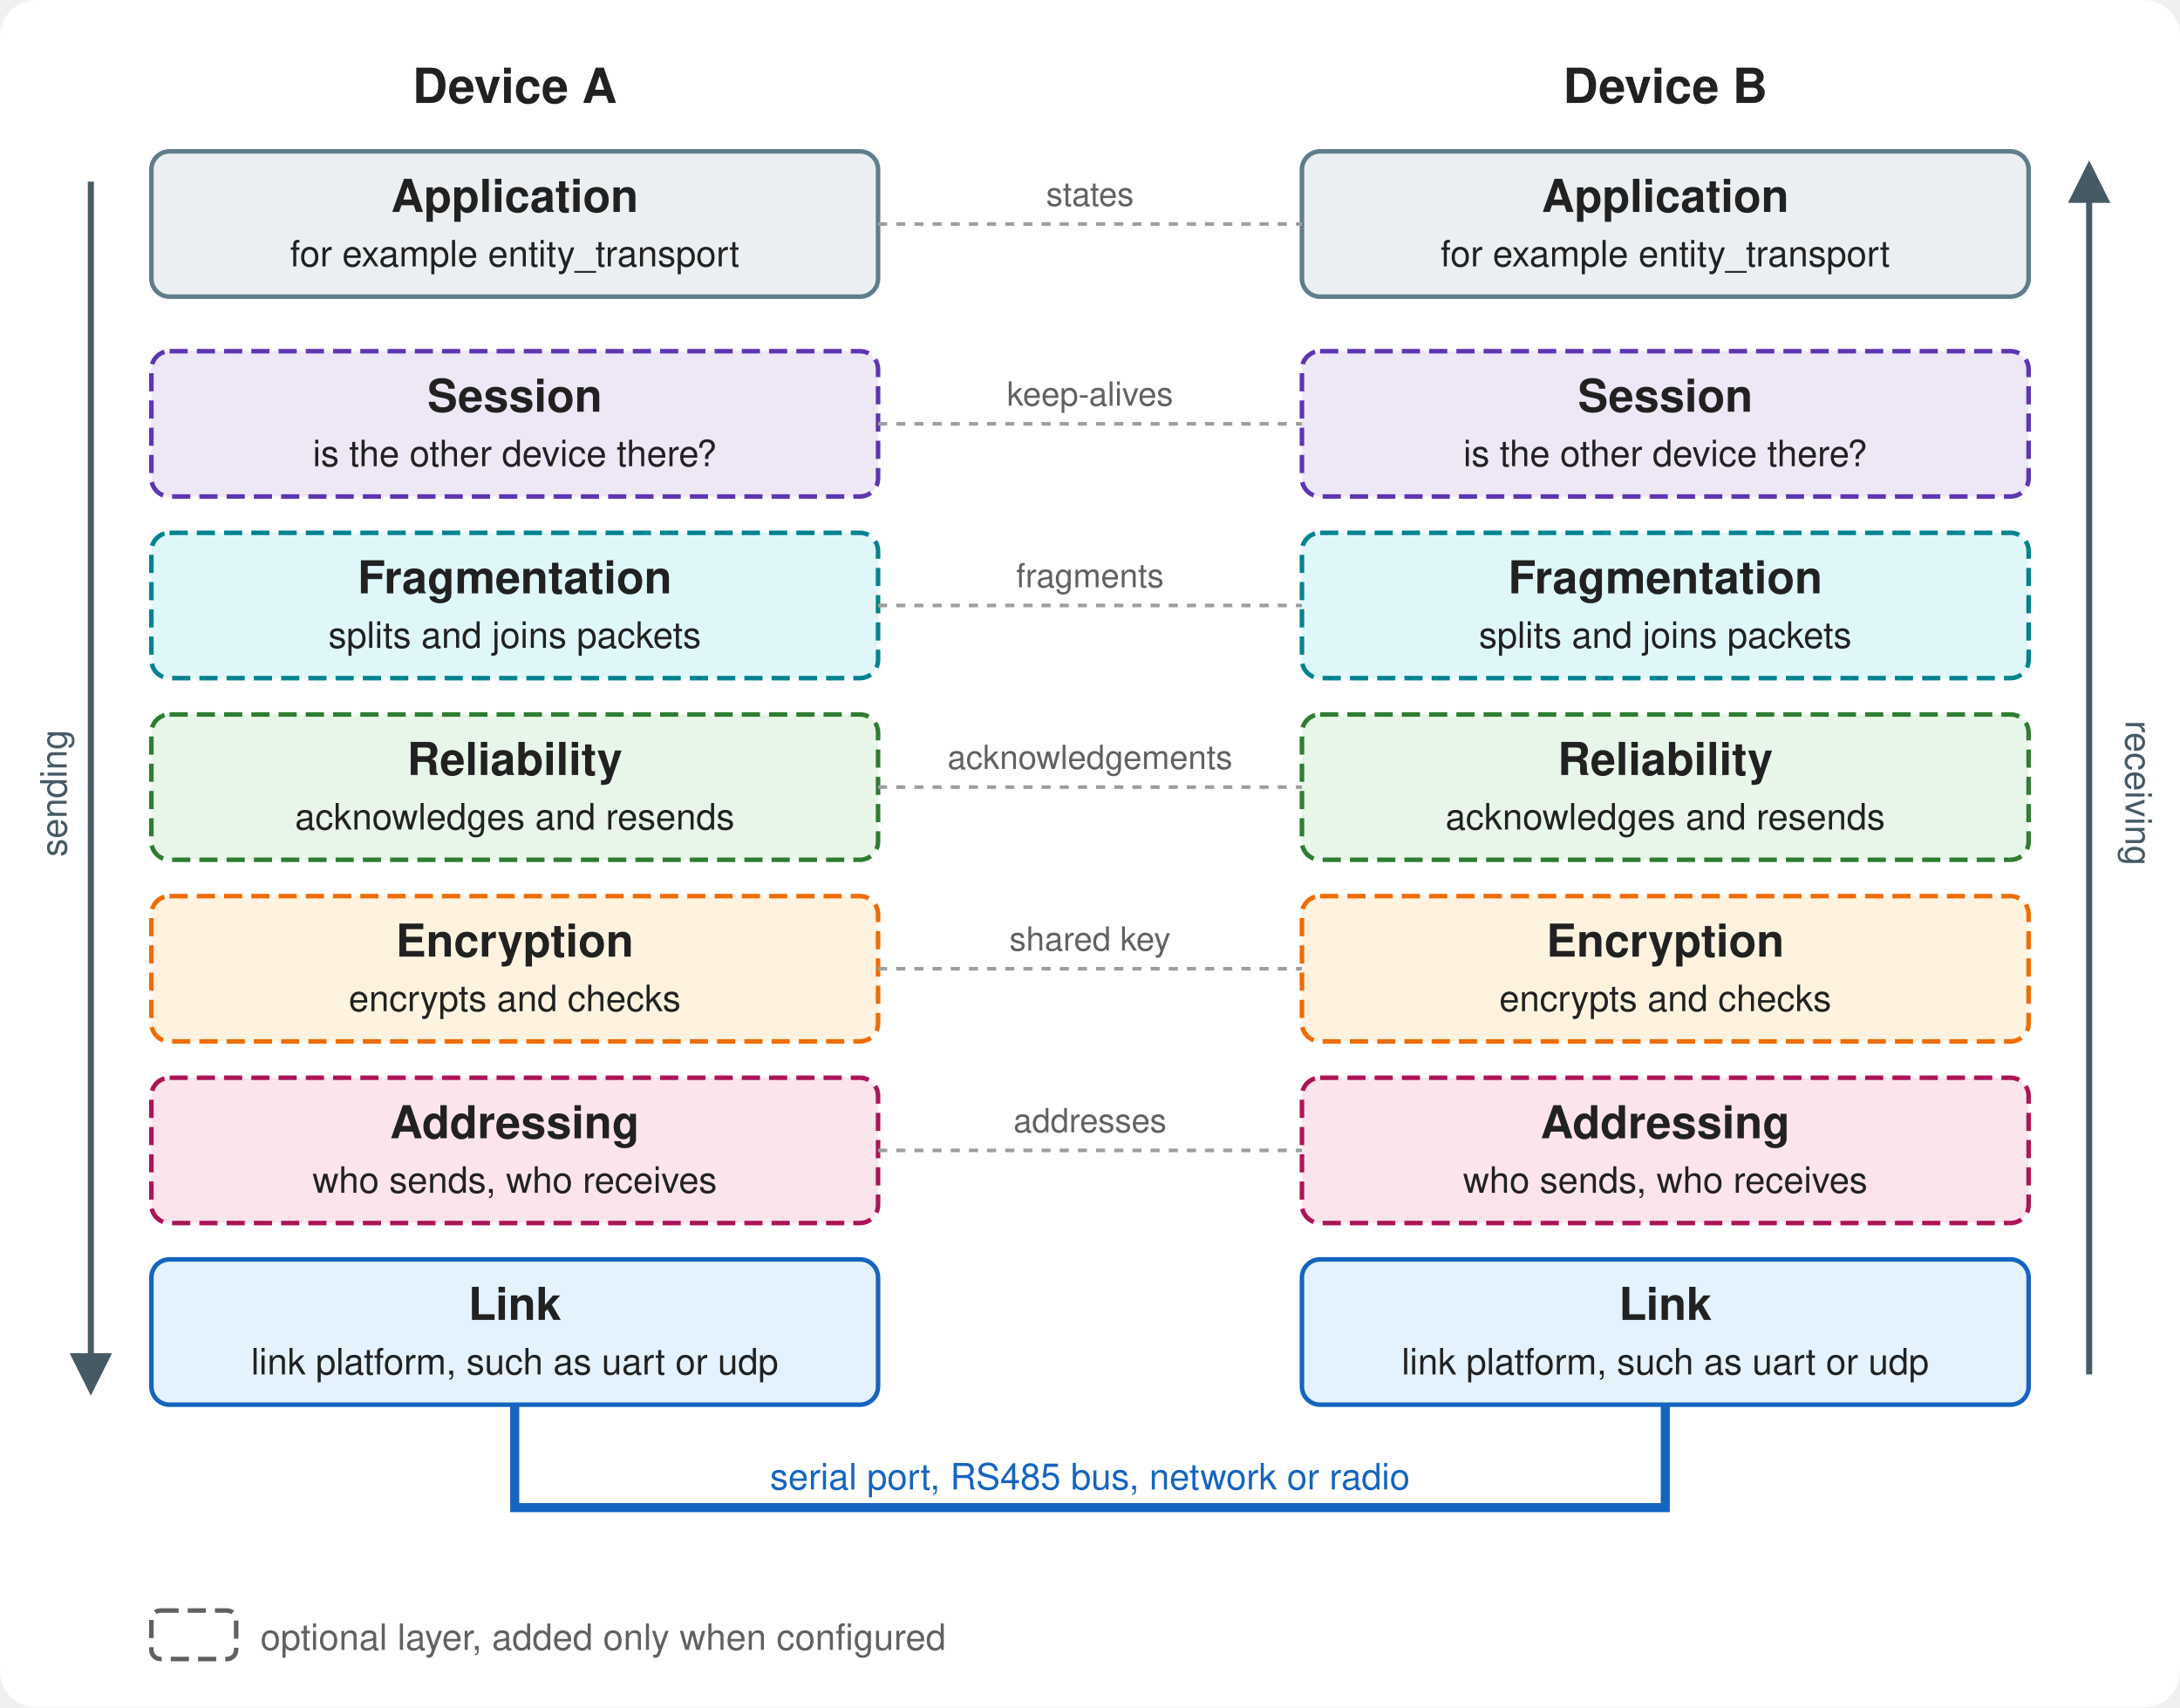
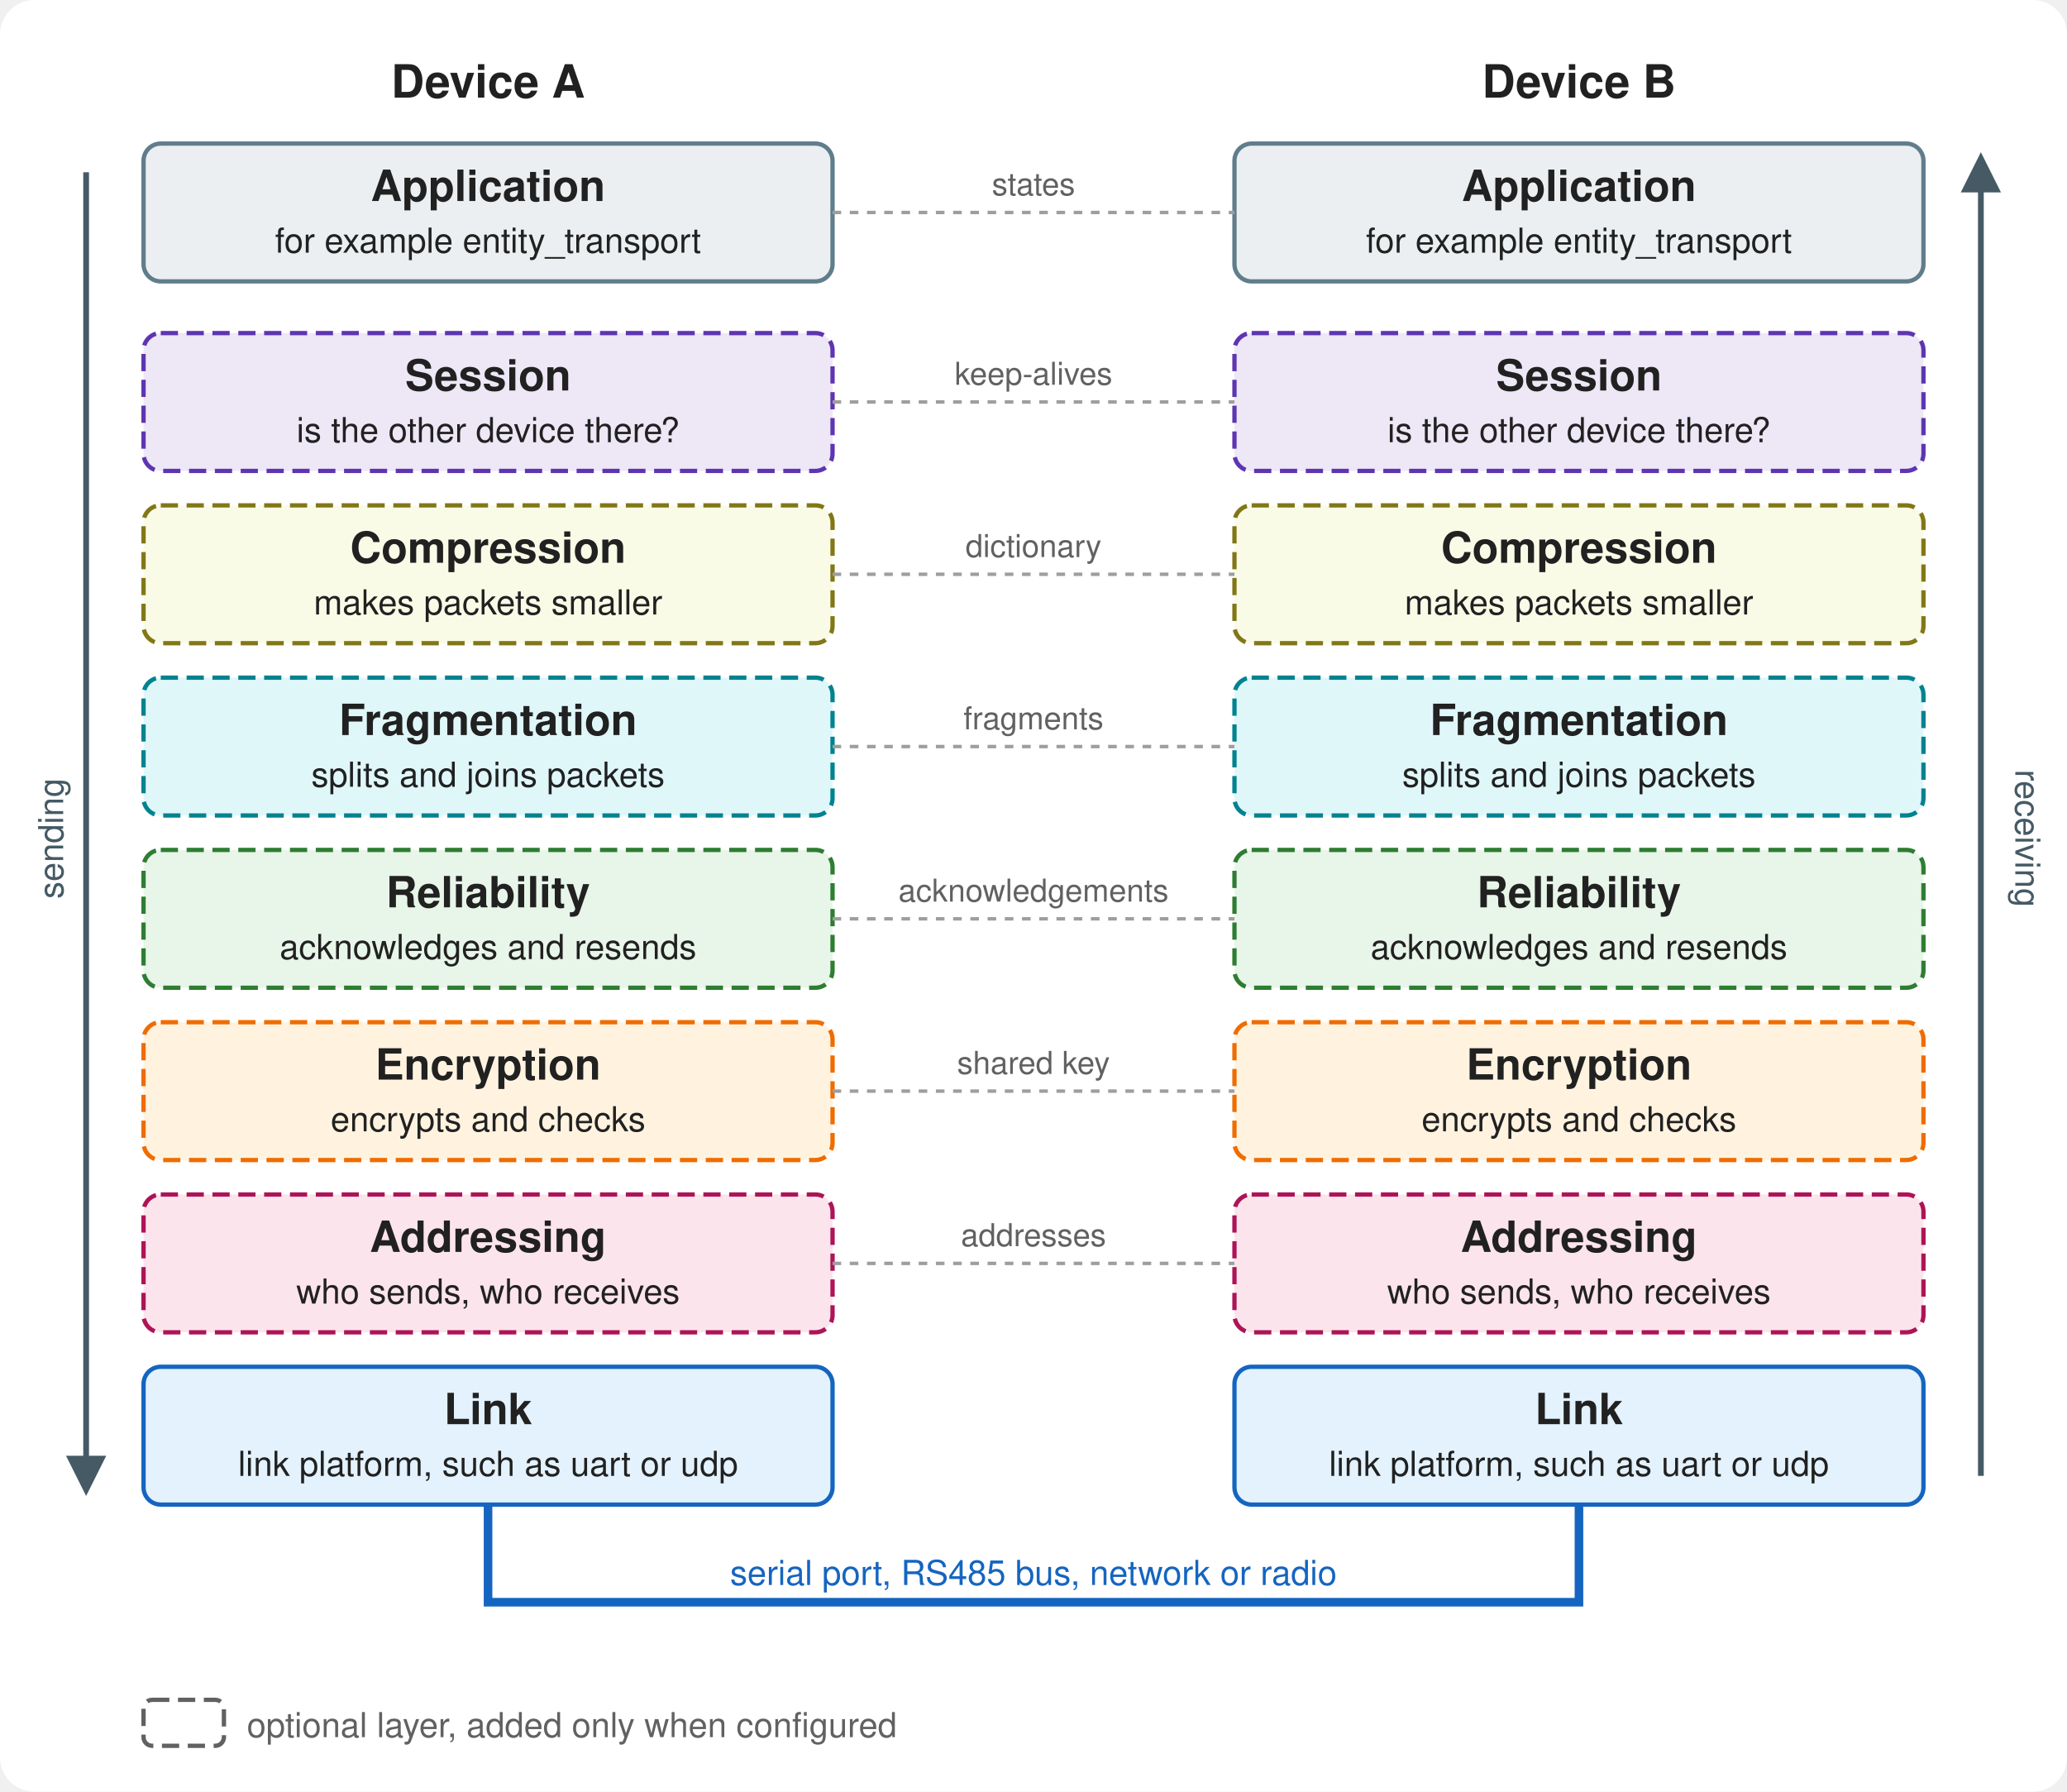
- <svg xmlns="http://www.w3.org/2000/svg" viewBox="0 0 720 564" width="720" height="564" font-family="Helvetica, Arial, sans-serif">
+ <svg xmlns="http://www.w3.org/2000/svg" viewBox="0 0 720 624" width="720" height="624" font-family="Helvetica, Arial, sans-serif">
  <defs>
    <marker id="arrow" viewBox="0 0 10 10" refX="5" refY="5" markerWidth="7" markerHeight="7" orient="auto-start-reverse">
      <path d="M0,0 L10,5 L0,10 z" fill="#455a64" />
    </marker>
  </defs>
-   <rect x="0" y="0" width="720" height="564" rx="12" fill="#ffffff" />
+   <rect x="0" y="0" width="720" height="624" rx="12" fill="#ffffff" />
  <text x="170" y="34" text-anchor="middle" font-size="16" font-weight="bold" fill="#212121">Device A</text>
  <text x="550" y="34" text-anchor="middle" font-size="16" font-weight="bold" fill="#212121">Device B</text>
  <g font-size="12" fill="#212121">
    <rect x="50" y="50" width="240" height="48" rx="6" fill="#eceff1" stroke="#607d8b" stroke-width="1.5" />
    <text x="170" y="70" text-anchor="middle" font-size="15" font-weight="bold">Application</text>
    <text x="170" y="88" text-anchor="middle">for example entity_transport</text>
    <rect x="50" y="116" width="240" height="48" rx="6" fill="#ede7f6" stroke="#5e35b1" stroke-width="1.5" stroke-dasharray="6 3" />
    <text x="170" y="136" text-anchor="middle" font-size="15" font-weight="bold">Session</text>
    <text x="170" y="154" text-anchor="middle">is the other device there?</text>
-     <rect x="50" y="176" width="240" height="48" rx="6" fill="#e0f7fa" stroke="#00838f" stroke-width="1.5" stroke-dasharray="6 3" />
-     <text x="170" y="196" text-anchor="middle" font-size="15" font-weight="bold">Fragmentation</text>
-     <text x="170" y="214" text-anchor="middle">splits and joins packets</text>
-     <rect x="50" y="236" width="240" height="48" rx="6" fill="#e8f5e9" stroke="#2e7d32" stroke-width="1.5" stroke-dasharray="6 3" />
-     <text x="170" y="256" text-anchor="middle" font-size="15" font-weight="bold">Reliability</text>
-     <text x="170" y="274" text-anchor="middle">acknowledges and resends</text>
-     <rect x="50" y="296" width="240" height="48" rx="6" fill="#fff3e0" stroke="#ef6c00" stroke-width="1.5" stroke-dasharray="6 3" />
-     <text x="170" y="316" text-anchor="middle" font-size="15" font-weight="bold">Encryption</text>
-     <text x="170" y="334" text-anchor="middle">encrypts and checks</text>
-     <rect x="50" y="356" width="240" height="48" rx="6" fill="#fce4ec" stroke="#ad1457" stroke-width="1.5" stroke-dasharray="6 3" />
-     <text x="170" y="376" text-anchor="middle" font-size="15" font-weight="bold">Addressing</text>
-     <text x="170" y="394" text-anchor="middle">who sends, who receives</text>
-     <rect x="50" y="416" width="240" height="48" rx="6" fill="#e3f2fd" stroke="#1565c0" stroke-width="1.5" />
-     <text x="170" y="436" text-anchor="middle" font-size="15" font-weight="bold">Link</text>
-     <text x="170" y="454" text-anchor="middle">link platform, such as uart or udp</text>
+     <rect x="50" y="176" width="240" height="48" rx="6" fill="#f9fbe7" stroke="#827717" stroke-width="1.5" stroke-dasharray="6 3" />
+     <text x="170" y="196" text-anchor="middle" font-size="15" font-weight="bold">Compression</text>
+     <text x="170" y="214" text-anchor="middle">makes packets smaller</text>
+     <rect x="50" y="236" width="240" height="48" rx="6" fill="#e0f7fa" stroke="#00838f" stroke-width="1.5" stroke-dasharray="6 3" />
+     <text x="170" y="256" text-anchor="middle" font-size="15" font-weight="bold">Fragmentation</text>
+     <text x="170" y="274" text-anchor="middle">splits and joins packets</text>
+     <rect x="50" y="296" width="240" height="48" rx="6" fill="#e8f5e9" stroke="#2e7d32" stroke-width="1.5" stroke-dasharray="6 3" />
+     <text x="170" y="316" text-anchor="middle" font-size="15" font-weight="bold">Reliability</text>
+     <text x="170" y="334" text-anchor="middle">acknowledges and resends</text>
+     <rect x="50" y="356" width="240" height="48" rx="6" fill="#fff3e0" stroke="#ef6c00" stroke-width="1.5" stroke-dasharray="6 3" />
+     <text x="170" y="376" text-anchor="middle" font-size="15" font-weight="bold">Encryption</text>
+     <text x="170" y="394" text-anchor="middle">encrypts and checks</text>
+     <rect x="50" y="416" width="240" height="48" rx="6" fill="#fce4ec" stroke="#ad1457" stroke-width="1.5" stroke-dasharray="6 3" />
+     <text x="170" y="436" text-anchor="middle" font-size="15" font-weight="bold">Addressing</text>
+     <text x="170" y="454" text-anchor="middle">who sends, who receives</text>
+     <rect x="50" y="476" width="240" height="48" rx="6" fill="#e3f2fd" stroke="#1565c0" stroke-width="1.5" />
+     <text x="170" y="496" text-anchor="middle" font-size="15" font-weight="bold">Link</text>
+     <text x="170" y="514" text-anchor="middle">link platform, such as uart or udp</text>
  </g>
  <g font-size="12" fill="#212121">
    <rect x="430" y="50" width="240" height="48" rx="6" fill="#eceff1" stroke="#607d8b" stroke-width="1.5" />
    <text x="550" y="70" text-anchor="middle" font-size="15" font-weight="bold">Application</text>
    <text x="550" y="88" text-anchor="middle">for example entity_transport</text>
    <rect x="430" y="116" width="240" height="48" rx="6" fill="#ede7f6" stroke="#5e35b1" stroke-width="1.5" stroke-dasharray="6 3" />
    <text x="550" y="136" text-anchor="middle" font-size="15" font-weight="bold">Session</text>
    <text x="550" y="154" text-anchor="middle">is the other device there?</text>
-     <rect x="430" y="176" width="240" height="48" rx="6" fill="#e0f7fa" stroke="#00838f" stroke-width="1.5" stroke-dasharray="6 3" />
-     <text x="550" y="196" text-anchor="middle" font-size="15" font-weight="bold">Fragmentation</text>
-     <text x="550" y="214" text-anchor="middle">splits and joins packets</text>
-     <rect x="430" y="236" width="240" height="48" rx="6" fill="#e8f5e9" stroke="#2e7d32" stroke-width="1.5" stroke-dasharray="6 3" />
-     <text x="550" y="256" text-anchor="middle" font-size="15" font-weight="bold">Reliability</text>
-     <text x="550" y="274" text-anchor="middle">acknowledges and resends</text>
-     <rect x="430" y="296" width="240" height="48" rx="6" fill="#fff3e0" stroke="#ef6c00" stroke-width="1.5" stroke-dasharray="6 3" />
-     <text x="550" y="316" text-anchor="middle" font-size="15" font-weight="bold">Encryption</text>
-     <text x="550" y="334" text-anchor="middle">encrypts and checks</text>
-     <rect x="430" y="356" width="240" height="48" rx="6" fill="#fce4ec" stroke="#ad1457" stroke-width="1.5" stroke-dasharray="6 3" />
-     <text x="550" y="376" text-anchor="middle" font-size="15" font-weight="bold">Addressing</text>
-     <text x="550" y="394" text-anchor="middle">who sends, who receives</text>
-     <rect x="430" y="416" width="240" height="48" rx="6" fill="#e3f2fd" stroke="#1565c0" stroke-width="1.5" />
-     <text x="550" y="436" text-anchor="middle" font-size="15" font-weight="bold">Link</text>
-     <text x="550" y="454" text-anchor="middle">link platform, such as uart or udp</text>
+     <rect x="430" y="176" width="240" height="48" rx="6" fill="#f9fbe7" stroke="#827717" stroke-width="1.5" stroke-dasharray="6 3" />
+     <text x="550" y="196" text-anchor="middle" font-size="15" font-weight="bold">Compression</text>
+     <text x="550" y="214" text-anchor="middle">makes packets smaller</text>
+     <rect x="430" y="236" width="240" height="48" rx="6" fill="#e0f7fa" stroke="#00838f" stroke-width="1.5" stroke-dasharray="6 3" />
+     <text x="550" y="256" text-anchor="middle" font-size="15" font-weight="bold">Fragmentation</text>
+     <text x="550" y="274" text-anchor="middle">splits and joins packets</text>
+     <rect x="430" y="296" width="240" height="48" rx="6" fill="#e8f5e9" stroke="#2e7d32" stroke-width="1.5" stroke-dasharray="6 3" />
+     <text x="550" y="316" text-anchor="middle" font-size="15" font-weight="bold">Reliability</text>
+     <text x="550" y="334" text-anchor="middle">acknowledges and resends</text>
+     <rect x="430" y="356" width="240" height="48" rx="6" fill="#fff3e0" stroke="#ef6c00" stroke-width="1.5" stroke-dasharray="6 3" />
+     <text x="550" y="376" text-anchor="middle" font-size="15" font-weight="bold">Encryption</text>
+     <text x="550" y="394" text-anchor="middle">encrypts and checks</text>
+     <rect x="430" y="416" width="240" height="48" rx="6" fill="#fce4ec" stroke="#ad1457" stroke-width="1.5" stroke-dasharray="6 3" />
+     <text x="550" y="436" text-anchor="middle" font-size="15" font-weight="bold">Addressing</text>
+     <text x="550" y="454" text-anchor="middle">who sends, who receives</text>
+     <rect x="430" y="476" width="240" height="48" rx="6" fill="#e3f2fd" stroke="#1565c0" stroke-width="1.5" />
+     <text x="550" y="496" text-anchor="middle" font-size="15" font-weight="bold">Link</text>
+     <text x="550" y="514" text-anchor="middle">link platform, such as uart or udp</text>
  </g>
  <g stroke="#9e9e9e" stroke-width="1.2" stroke-dasharray="3 3">
    <line x1="290" y1="74" x2="430" y2="74" />
    <line x1="290" y1="140" x2="430" y2="140" />
    <line x1="290" y1="200" x2="430" y2="200" />
    <line x1="290" y1="260" x2="430" y2="260" />
    <line x1="290" y1="320" x2="430" y2="320" />
    <line x1="290" y1="380" x2="430" y2="380" />
+     <line x1="290" y1="440" x2="430" y2="440" />
  </g>
  <g font-size="11" fill="#616161" text-anchor="middle">
    <text x="360" y="68">states</text>
    <text x="360" y="134">keep-alives</text>
-     <text x="360" y="194">fragments</text>
-     <text x="360" y="254">acknowledgements</text>
-     <text x="360" y="314">shared key</text>
-     <text x="360" y="374">addresses</text>
+     <text x="360" y="194">dictionary</text>
+     <text x="360" y="254">fragments</text>
+     <text x="360" y="314">acknowledgements</text>
+     <text x="360" y="374">shared key</text>
+     <text x="360" y="434">addresses</text>
  </g>
-   <path d="M170,464 V498 H550 V464" fill="none" stroke="#1565c0" stroke-width="3" />
-   <text x="360" y="492" text-anchor="middle" font-size="12" fill="#1565c0">serial port, RS485 bus, network or radio</text>
-   <line x1="30" y1="60" x2="30" y2="454" stroke="#455a64" stroke-width="2" marker-end="url(#arrow)" />
-   <text x="22" y="262" text-anchor="middle" font-size="12" fill="#455a64" transform="rotate(-90 22 262)">sending</text>
-   <line x1="690" y1="454" x2="690" y2="60" stroke="#455a64" stroke-width="2" marker-end="url(#arrow)" />
-   <text x="702" y="262" text-anchor="middle" font-size="12" fill="#455a64" transform="rotate(90 702 262)">receiving</text>
-   <rect x="50" y="532" width="28" height="16" rx="3" fill="#ffffff" stroke="#616161" stroke-width="1.5" stroke-dasharray="6 3" />
-   <text x="86" y="545" font-size="12" fill="#616161">optional layer, added only when configured</text>
+   <path d="M170,524 V558 H550 V524" fill="none" stroke="#1565c0" stroke-width="3" />
+   <text x="360" y="552" text-anchor="middle" font-size="12" fill="#1565c0">serial port, RS485 bus, network or radio</text>
+   <line x1="30" y1="60" x2="30" y2="514" stroke="#455a64" stroke-width="2" marker-end="url(#arrow)" />
+   <text x="22" y="292" text-anchor="middle" font-size="12" fill="#455a64" transform="rotate(-90 22 292)">sending</text>
+   <line x1="690" y1="514" x2="690" y2="60" stroke="#455a64" stroke-width="2" marker-end="url(#arrow)" />
+   <text x="702" y="292" text-anchor="middle" font-size="12" fill="#455a64" transform="rotate(90 702 292)">receiving</text>
+   <rect x="50" y="592" width="28" height="16" rx="3" fill="#ffffff" stroke="#616161" stroke-width="1.5" stroke-dasharray="6 3" />
+   <text x="86" y="605" font-size="12" fill="#616161">optional layer, added only when configured</text>
</svg>
